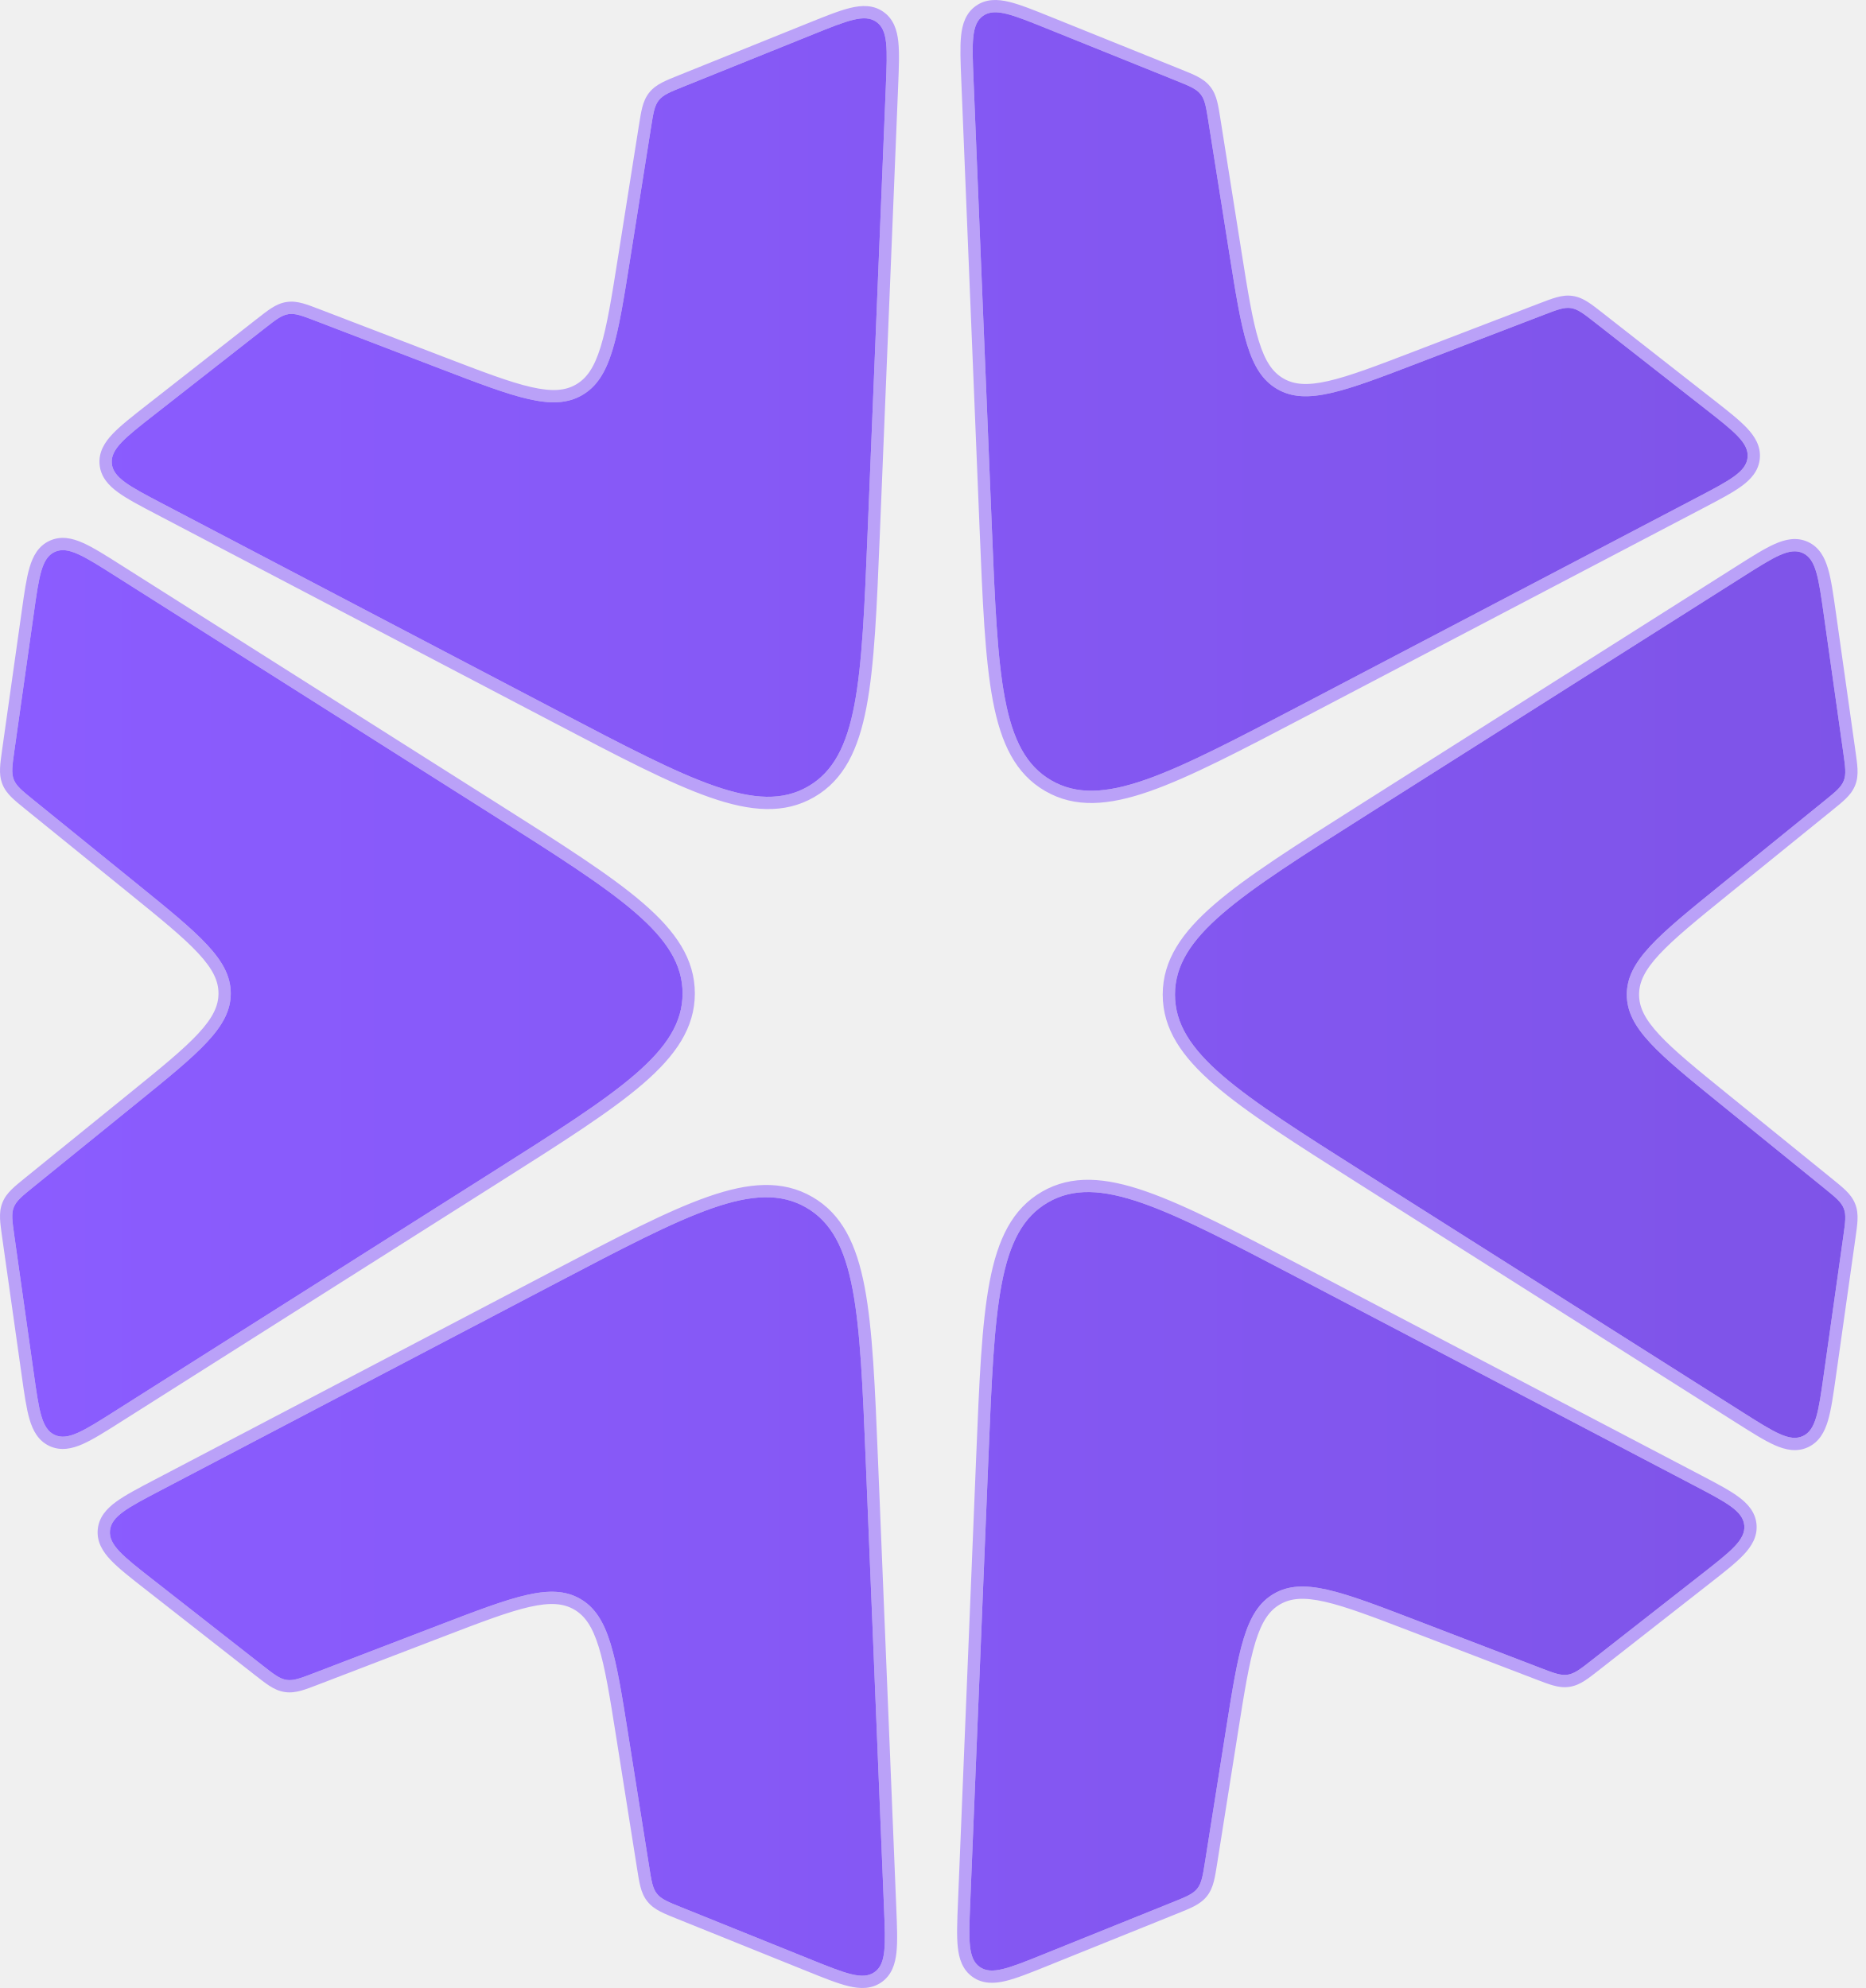
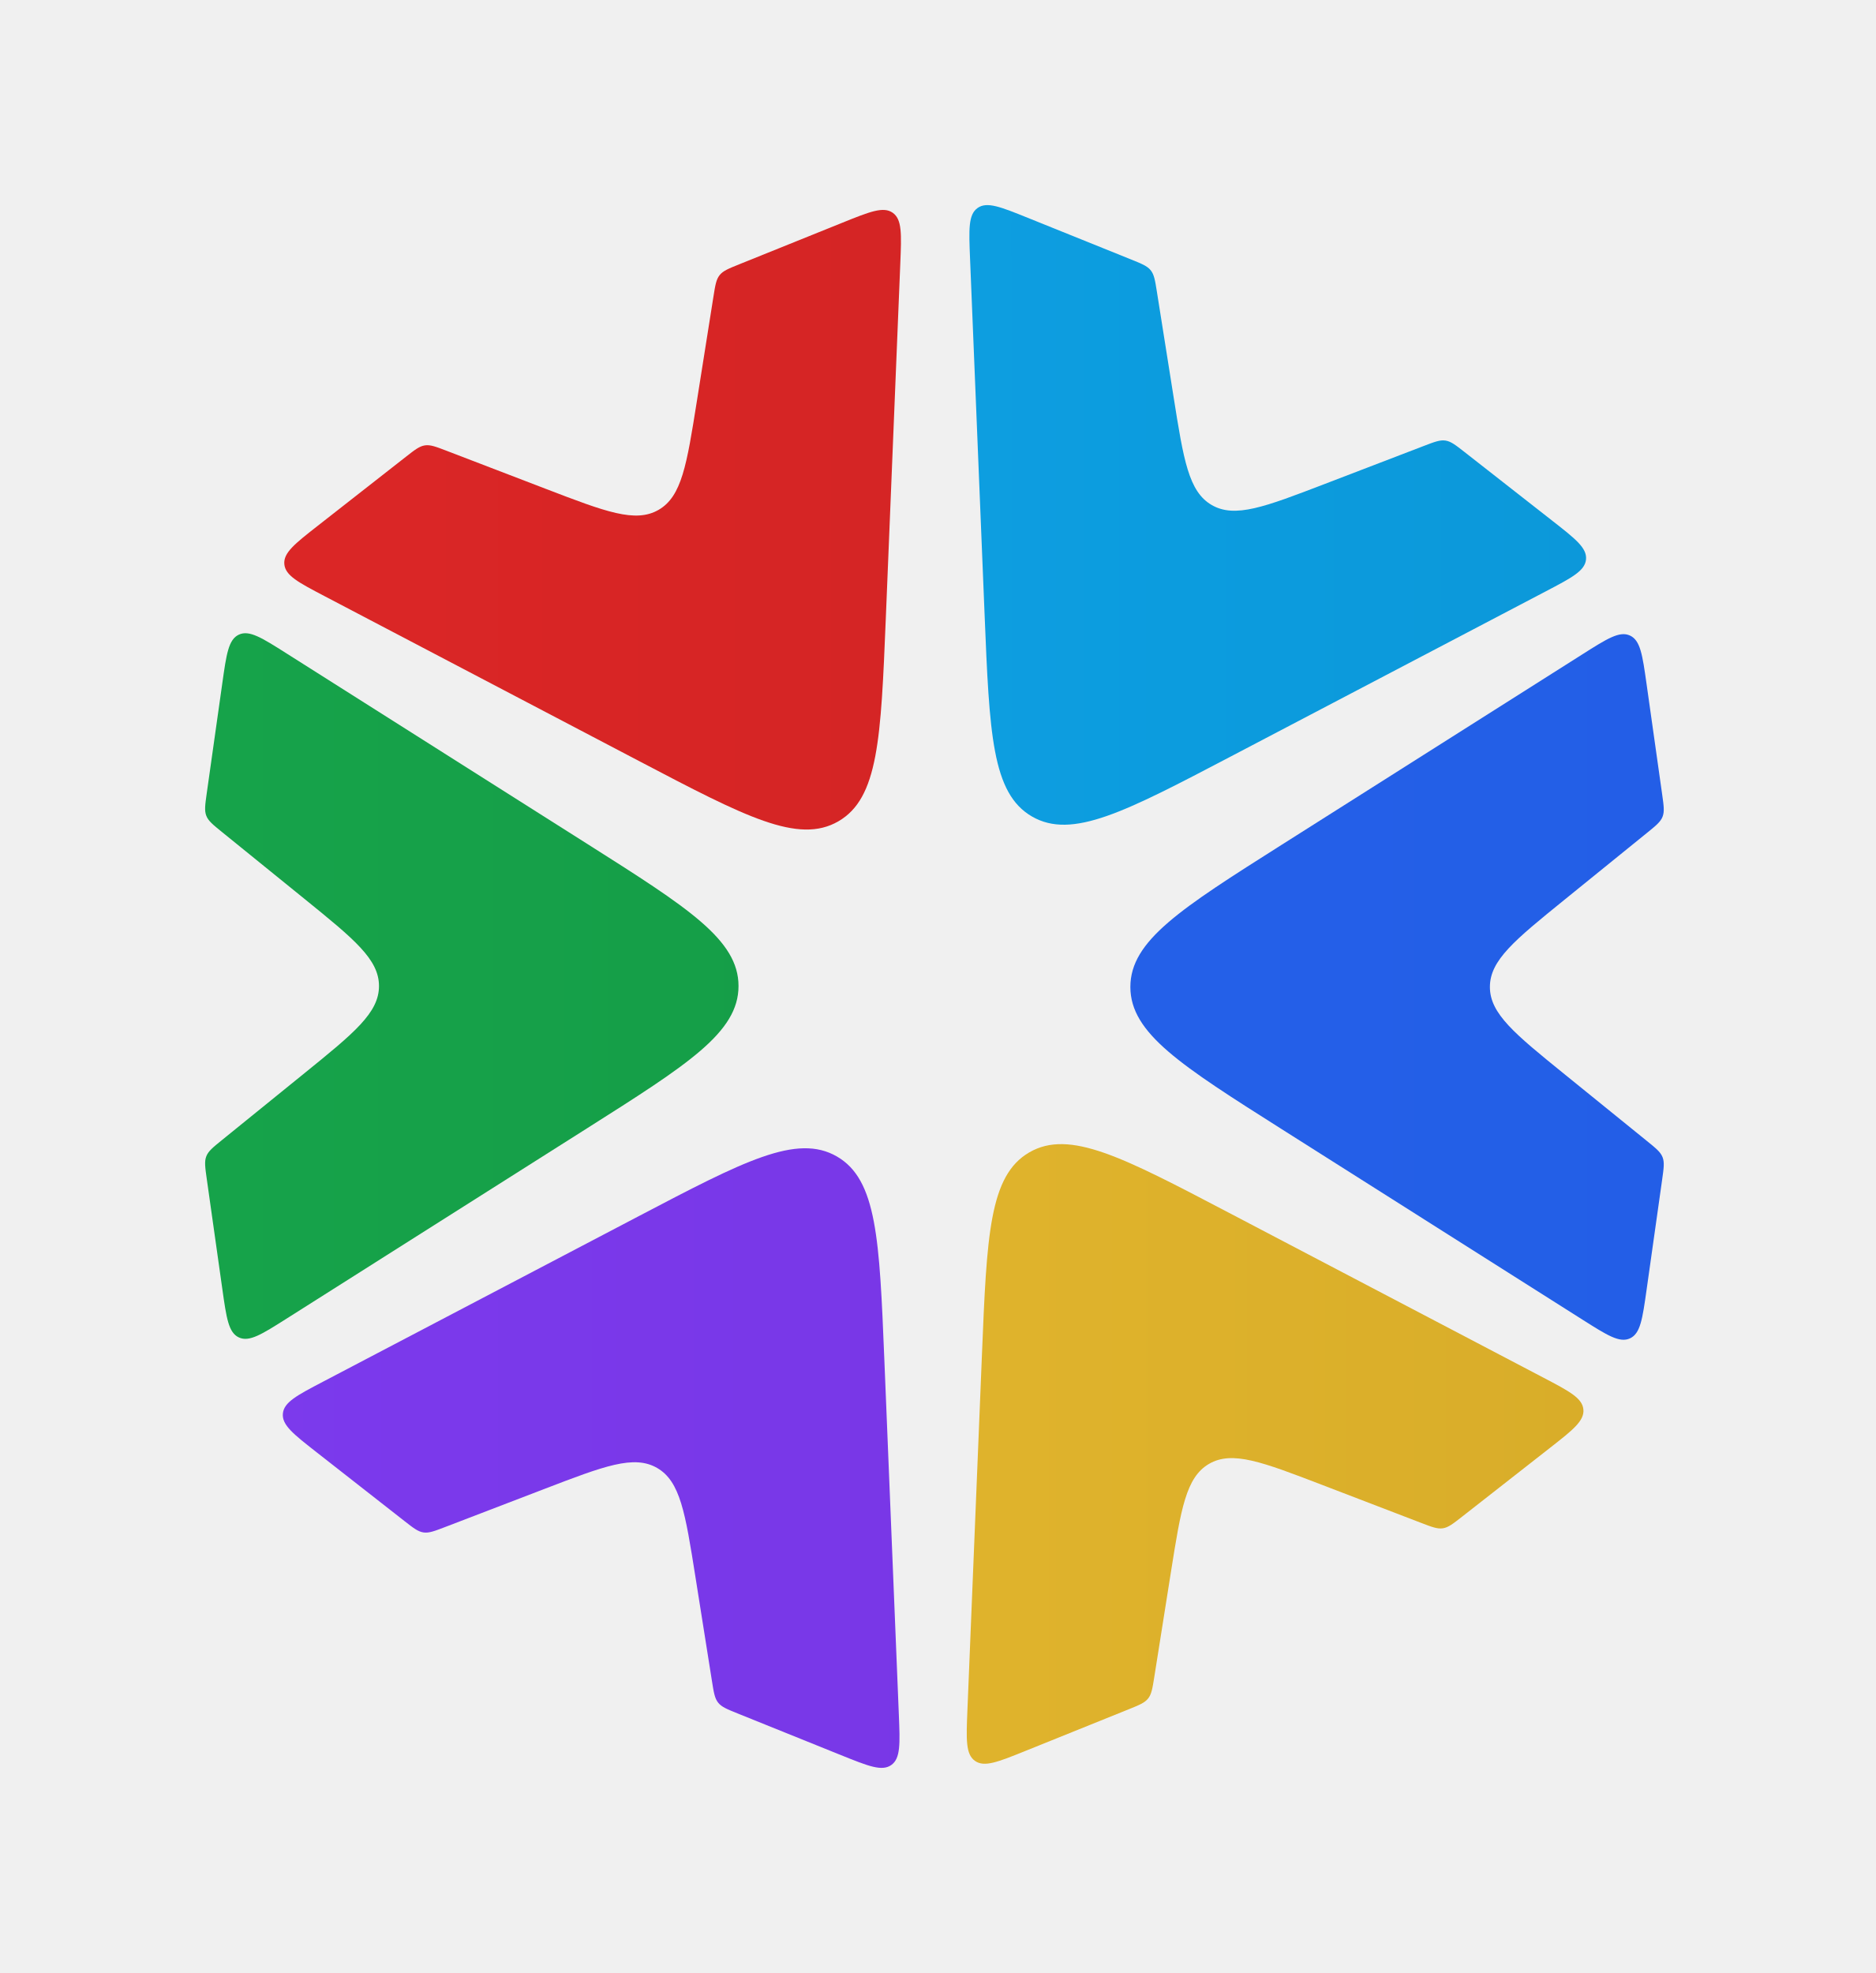
- <svg xmlns="http://www.w3.org/2000/svg" width="152" height="162" viewBox="0 0 152 162" fill="none">
-   <mask id="path-1-outside-1_41_6" maskUnits="userSpaceOnUse" x="0" y="-0" width="152" height="162" fill="black">
-     <rect fill="white" y="-0" width="152" height="162" />
-     <path d="M55.683 7.059C54.578 7.504 54.026 7.727 53.672 8.171C53.319 8.615 53.226 9.203 53.039 10.38L51.336 21.122C50.309 27.594 49.796 30.831 47.424 32.2C45.053 33.57 41.995 32.397 35.879 30.05L25.728 26.155C24.616 25.728 24.06 25.515 23.499 25.599C22.938 25.683 22.469 26.05 21.531 26.785L12.552 33.815C10.186 35.667 9.003 36.594 9.109 37.762C9.215 38.931 10.546 39.629 13.207 41.024L45.472 57.942C56.306 63.622 61.722 66.462 65.828 64.09C69.934 61.718 70.184 55.606 70.684 43.38L72.171 6.967C72.294 3.963 72.356 2.461 71.397 1.785C70.439 1.109 69.045 1.671 66.258 2.795L55.683 7.059Z" />
-     <path d="M129.952 26.292C129.014 25.558 128.545 25.19 127.984 25.106C127.423 25.022 126.867 25.235 125.755 25.662L115.605 29.557C109.488 31.904 106.43 33.077 104.059 31.708C101.688 30.338 101.174 27.102 100.148 20.629L98.444 9.887C98.258 8.711 98.164 8.122 97.811 7.678C97.458 7.234 96.905 7.012 95.801 6.566L85.225 2.302C82.438 1.178 81.045 0.616 80.086 1.292C79.128 1.969 79.189 3.471 79.312 6.474L80.8 42.887C81.299 55.113 81.549 61.226 85.655 63.597C89.761 65.969 95.178 63.129 106.011 57.449L138.276 40.532C140.938 39.136 142.268 38.438 142.375 37.27C142.481 36.101 141.298 35.175 138.931 33.322L129.952 26.292Z" />
-     <path d="M1.165 100.678C0.999 99.499 0.915 98.909 1.123 98.38C1.331 97.852 1.793 97.477 2.719 96.727L11.166 89.88C16.255 85.755 18.8 83.692 18.8 80.953C18.8 78.213 16.255 76.15 11.166 72.025L2.719 65.178C1.793 64.428 1.331 64.053 1.123 63.525C0.915 62.996 0.999 62.407 1.165 61.227L2.762 49.932C3.182 46.956 3.393 45.468 4.457 44.975C5.522 44.483 6.791 45.287 9.33 46.895L40.108 66.391C50.441 72.936 55.608 76.209 55.608 80.953C55.608 85.696 50.441 88.969 40.108 95.514L9.33 115.01C6.791 116.618 5.522 117.422 4.457 116.93C3.393 116.438 3.182 114.949 2.762 111.973L1.165 100.678Z" />
-     <path d="M129.682 135.284C128.745 136.018 128.276 136.386 127.715 136.47C127.154 136.554 126.598 136.341 125.486 135.914L115.335 132.019C109.219 129.672 106.161 128.499 103.789 129.868C101.418 131.238 100.905 134.474 99.878 140.947L98.175 151.689C97.988 152.865 97.895 153.454 97.541 153.898C97.188 154.342 96.636 154.564 95.531 155.01L84.956 159.274C82.169 160.398 80.775 160.96 79.817 160.284C78.858 159.607 78.919 158.105 79.042 155.102L80.53 118.689C81.029 106.463 81.279 100.35 85.385 97.978C89.492 95.607 94.908 98.447 105.741 104.127L138.006 121.044C140.668 122.44 141.999 123.138 142.105 124.306C142.211 125.475 141.028 126.401 138.661 128.254L129.682 135.284Z" />
-     <path d="M150.168 61.321C150.335 62.501 150.418 63.091 150.21 63.619C150.003 64.147 149.54 64.522 148.615 65.272L140.168 72.119C135.078 76.245 132.533 78.308 132.533 81.047C132.533 83.786 135.078 85.849 140.168 89.975L148.615 96.822C149.54 97.572 150.003 97.947 150.21 98.475C150.418 99.003 150.335 99.593 150.168 100.773L148.572 112.067C148.151 115.044 147.941 116.532 146.876 117.024C145.811 117.517 144.542 116.712 142.003 115.104L111.226 95.609C100.892 89.063 95.725 85.79 95.725 81.047C95.725 76.303 100.892 73.031 111.226 66.485L142.003 46.99C144.542 45.381 145.811 44.577 146.876 45.07C147.941 45.562 148.151 47.05 148.572 50.027L150.168 61.321Z" />
-     <path d="M21.381 135.708C22.319 136.442 22.788 136.809 23.349 136.893C23.91 136.978 24.466 136.764 25.578 136.338L35.729 132.443C41.845 130.096 44.903 128.922 47.274 130.292C49.646 131.662 50.159 134.898 51.185 141.37L52.889 152.112C53.076 153.289 53.169 153.877 53.522 154.321C53.876 154.765 54.428 154.988 55.533 155.433L66.108 159.698C68.895 160.821 70.289 161.383 71.247 160.707C72.206 160.031 72.144 158.529 72.021 155.525L70.534 119.112C70.034 106.887 69.784 100.774 65.678 98.402C61.572 96.03 56.156 98.87 45.322 104.55L13.057 121.468C10.396 122.863 9.065 123.561 8.959 124.73C8.853 125.898 10.036 126.825 12.402 128.678L21.381 135.708Z" />
-   </mask>
-   <path d="M55.683 7.059C54.578 7.504 54.026 7.727 53.672 8.171C53.319 8.615 53.226 9.203 53.039 10.38L51.336 21.122C50.309 27.594 49.796 30.831 47.424 32.2C45.053 33.57 41.995 32.397 35.879 30.05L25.728 26.155C24.616 25.728 24.06 25.515 23.499 25.599C22.938 25.683 22.469 26.05 21.531 26.785L12.552 33.815C10.186 35.667 9.003 36.594 9.109 37.762C9.215 38.931 10.546 39.629 13.207 41.024L45.472 57.942C56.306 63.622 61.722 66.462 65.828 64.09C69.934 61.718 70.184 55.606 70.684 43.38L72.171 6.967C72.294 3.963 72.356 2.461 71.397 1.785C70.439 1.109 69.045 1.671 66.258 2.795L55.683 7.059Z" fill="url(#paint0_linear_41_6)" />
-   <path d="M129.952 26.292C129.014 25.558 128.545 25.19 127.984 25.106C127.423 25.022 126.867 25.235 125.755 25.662L115.605 29.557C109.488 31.904 106.43 33.077 104.059 31.708C101.688 30.338 101.174 27.102 100.148 20.629L98.444 9.887C98.258 8.711 98.164 8.122 97.811 7.678C97.458 7.234 96.905 7.012 95.801 6.566L85.225 2.302C82.438 1.178 81.045 0.616 80.086 1.292C79.128 1.969 79.189 3.471 79.312 6.474L80.8 42.887C81.299 55.113 81.549 61.226 85.655 63.597C89.761 65.969 95.178 63.129 106.011 57.449L138.276 40.532C140.938 39.136 142.268 38.438 142.375 37.27C142.481 36.101 141.298 35.175 138.931 33.322L129.952 26.292Z" fill="url(#paint1_linear_41_6)" />
-   <path d="M1.165 100.678C0.999 99.499 0.915 98.909 1.123 98.38C1.331 97.852 1.793 97.477 2.719 96.727L11.166 89.88C16.255 85.755 18.8 83.692 18.8 80.953C18.8 78.213 16.255 76.15 11.166 72.025L2.719 65.178C1.793 64.428 1.331 64.053 1.123 63.525C0.915 62.996 0.999 62.407 1.165 61.227L2.762 49.932C3.182 46.956 3.393 45.468 4.457 44.975C5.522 44.483 6.791 45.287 9.33 46.895L40.108 66.391C50.441 72.936 55.608 76.209 55.608 80.953C55.608 85.696 50.441 88.969 40.108 95.514L9.33 115.01C6.791 116.618 5.522 117.422 4.457 116.93C3.393 116.438 3.182 114.949 2.762 111.973L1.165 100.678Z" fill="url(#paint2_linear_41_6)" />
-   <path d="M129.682 135.284C128.745 136.018 128.276 136.386 127.715 136.47C127.154 136.554 126.598 136.341 125.486 135.914L115.335 132.019C109.219 129.672 106.161 128.499 103.789 129.868C101.418 131.238 100.905 134.474 99.878 140.947L98.175 151.689C97.988 152.865 97.895 153.454 97.541 153.898C97.188 154.342 96.636 154.564 95.531 155.01L84.956 159.274C82.169 160.398 80.775 160.96 79.817 160.284C78.858 159.607 78.919 158.105 79.042 155.102L80.53 118.689C81.029 106.463 81.279 100.35 85.385 97.978C89.492 95.607 94.908 98.447 105.741 104.127L138.006 121.044C140.668 122.44 141.999 123.138 142.105 124.306C142.211 125.475 141.028 126.401 138.661 128.254L129.682 135.284Z" fill="url(#paint3_linear_41_6)" />
-   <path d="M150.168 61.321C150.335 62.501 150.418 63.091 150.21 63.619C150.003 64.147 149.54 64.522 148.615 65.272L140.168 72.119C135.078 76.245 132.533 78.308 132.533 81.047C132.533 83.786 135.078 85.849 140.168 89.975L148.615 96.822C149.54 97.572 150.003 97.947 150.21 98.475C150.418 99.003 150.335 99.593 150.168 100.773L148.572 112.067C148.151 115.044 147.941 116.532 146.876 117.024C145.811 117.517 144.542 116.712 142.003 115.104L111.226 95.609C100.892 89.063 95.725 85.79 95.725 81.047C95.725 76.303 100.892 73.031 111.226 66.485L142.003 46.99C144.542 45.381 145.811 44.577 146.876 45.07C147.941 45.562 148.151 47.05 148.572 50.027L150.168 61.321Z" fill="url(#paint4_linear_41_6)" />
-   <path d="M21.381 135.708C22.319 136.442 22.788 136.809 23.349 136.893C23.91 136.978 24.466 136.764 25.578 136.338L35.729 132.443C41.845 130.096 44.903 128.922 47.274 130.292C49.646 131.662 50.159 134.898 51.185 141.37L52.889 152.112C53.076 153.289 53.169 153.877 53.522 154.321C53.876 154.765 54.428 154.988 55.533 155.433L66.108 159.698C68.895 160.821 70.289 161.383 71.247 160.707C72.206 160.031 72.144 158.529 72.021 155.525L70.534 119.112C70.034 106.887 69.784 100.774 65.678 98.402C61.572 96.03 56.156 98.87 45.322 104.55L13.057 121.468C10.396 122.863 9.065 123.561 8.959 124.73C8.853 125.898 10.036 126.825 12.402 128.678L21.381 135.708Z" fill="url(#paint5_linear_41_6)" />
-   <path d="M72.171 6.967L71.172 6.926V6.926L72.171 6.967ZM66.258 2.795L66.632 3.722V3.722L66.258 2.795ZM45.472 57.942L45.937 57.056V57.056L45.472 57.942ZM70.684 43.38L71.683 43.421V43.421L70.684 43.38ZM12.552 33.815L11.936 33.027V33.027L12.552 33.815ZM13.207 41.024L12.743 41.91V41.91L13.207 41.024ZM25.728 26.155L26.086 25.221V25.221L25.728 26.155ZM21.531 26.785L22.148 27.572V27.572L21.531 26.785ZM53.039 10.38L52.051 10.223V10.223L53.039 10.38ZM55.683 7.059L55.309 6.131V6.131L55.683 7.059ZM51.336 21.122L52.323 21.279V21.279L51.336 21.122ZM35.879 30.05L35.521 30.983V30.983L35.879 30.05ZM138.276 40.532L137.812 39.646V39.646L138.276 40.532ZM138.931 33.322L138.315 34.109V34.109L138.931 33.322ZM80.8 42.887L79.8 42.928V42.928L80.8 42.887ZM106.011 57.449L106.475 58.335V58.335L106.011 57.449ZM85.225 2.302L84.852 3.229V3.229L85.225 2.302ZM79.312 6.474L80.311 6.433V6.433L79.312 6.474ZM98.444 9.887L97.457 10.044V10.044L98.444 9.887ZM95.801 6.566L96.175 5.639V5.639L95.801 6.566ZM125.755 25.662L126.114 26.596V26.596L125.755 25.662ZM129.952 26.292L130.569 25.505V25.505L129.952 26.292ZM115.605 29.557L115.246 28.623V28.623L115.605 29.557ZM100.148 20.629L101.136 20.473V20.473L100.148 20.629ZM9.33 115.01L8.795 114.165V114.165L9.33 115.01ZM2.762 111.973L3.752 111.833V111.833L2.762 111.973ZM40.108 66.391L39.573 67.236L40.108 66.391ZM40.108 95.514L40.643 96.359V96.359L40.108 95.514ZM2.762 49.932L3.752 50.072L2.762 49.932ZM9.33 46.895L9.865 46.05V46.05L9.33 46.895ZM2.719 65.178L3.348 64.401V64.401L2.719 65.178ZM1.165 61.227L0.175 61.087V61.087L1.165 61.227ZM2.719 96.727L3.348 97.504H3.348L2.719 96.727ZM1.165 100.678L0.175 100.818V100.818L1.165 100.678ZM11.166 89.88L10.536 89.103V89.103L11.166 89.88ZM11.166 72.025L10.536 72.802V72.802L11.166 72.025ZM138.006 121.044L138.471 120.159L138.006 121.044ZM138.661 128.254L138.045 127.467V127.467L138.661 128.254ZM80.53 118.689L81.529 118.729V118.729L80.53 118.689ZM105.741 104.127L105.277 105.012L105.741 104.127ZM84.956 159.274L85.33 160.201V160.201L84.956 159.274ZM79.042 155.102L78.043 155.061V155.061L79.042 155.102ZM98.175 151.689L97.187 151.532V151.532L98.175 151.689ZM95.531 155.01L95.157 154.082V154.082L95.531 155.01ZM125.486 135.914L125.127 136.848V136.848L125.486 135.914ZM129.682 135.284L130.299 136.071V136.071L129.682 135.284ZM115.335 132.019L115.693 131.085V131.085L115.335 132.019ZM99.878 140.947L100.866 141.103V141.103L99.878 140.947ZM142.003 46.99L141.468 46.145V46.145L142.003 46.99ZM148.572 50.027L147.581 50.167V50.167L148.572 50.027ZM111.226 95.609L110.69 96.454L111.226 95.609ZM111.226 66.485L111.761 67.33V67.33L111.226 66.485ZM148.572 112.067L147.581 111.927V111.927L148.572 112.067ZM142.003 115.104L141.468 115.949V115.949L142.003 115.104ZM148.615 96.822L147.985 97.598V97.598L148.615 96.822ZM150.168 100.773L151.158 100.913V100.913L150.168 100.773ZM148.615 65.272L149.244 66.049V66.049L148.615 65.272ZM150.168 61.321L151.158 61.181V61.181L150.168 61.321ZM140.168 72.119L139.538 71.343V71.343L140.168 72.119ZM140.168 89.975L140.797 89.198V89.198L140.168 89.975ZM13.057 121.468L12.593 120.582H12.593L13.057 121.468ZM12.402 128.678L13.019 127.89H13.019L12.402 128.678ZM70.534 119.112L71.533 119.071V119.071L70.534 119.112ZM45.322 104.55L45.787 105.436V105.436L45.322 104.55ZM66.108 159.698L66.482 158.77V158.77L66.108 159.698ZM72.021 155.525L71.022 155.566V155.566L72.021 155.525ZM52.889 152.112L53.877 151.956V151.956L52.889 152.112ZM55.533 155.433L55.159 156.361V156.361L55.533 155.433ZM25.578 136.338L25.22 135.404H25.22L25.578 136.338ZM21.381 135.708L20.765 136.495H20.765L21.381 135.708ZM35.729 132.443L36.087 133.376H36.087L35.729 132.443ZM51.185 141.37L50.198 141.527V141.527L51.185 141.37ZM51.336 21.122L52.323 21.279L54.027 10.537L53.039 10.38L52.051 10.223L50.348 20.965L51.336 21.122ZM25.728 26.155L25.37 27.088L35.521 30.983L35.879 30.05L36.237 29.116L26.086 25.221L25.728 26.155ZM21.531 26.785L20.915 25.997L11.936 33.027L12.552 33.815L13.169 34.602L22.148 27.572L21.531 26.785ZM13.207 41.024L12.743 41.91L45.008 58.827L45.472 57.942L45.937 57.056L13.672 40.139L13.207 41.024ZM70.684 43.38L71.683 43.421L73.171 7.008L72.171 6.967L71.172 6.926L69.685 43.339L70.684 43.38ZM66.258 2.795L65.884 1.867L55.309 6.131L55.683 7.059L56.057 7.986L66.632 3.722L66.258 2.795ZM72.171 6.967L73.171 7.008C73.231 5.539 73.283 4.324 73.184 3.397C73.083 2.453 72.802 1.553 71.974 0.968L71.397 1.785L70.821 2.602C70.95 2.694 71.118 2.883 71.195 3.609C71.275 4.354 71.235 5.391 71.172 6.926L72.171 6.967ZM66.258 2.795L66.632 3.722C68.056 3.148 69.02 2.762 69.747 2.587C70.457 2.416 70.691 2.511 70.821 2.602L71.397 1.785L71.974 0.968C71.145 0.383 70.203 0.42 69.279 0.643C68.374 0.86 67.247 1.318 65.884 1.867L66.258 2.795ZM45.472 57.942L45.008 58.827C50.395 61.652 54.535 63.826 57.844 64.98C61.168 66.139 63.9 66.359 66.329 64.956L65.828 64.09L65.328 63.224C63.651 64.193 61.621 64.179 58.502 63.091C55.367 61.998 51.383 59.912 45.937 57.056L45.472 57.942ZM70.684 43.38L69.685 43.339C69.433 49.485 69.247 53.981 68.626 57.243C68.008 60.49 67.006 62.255 65.328 63.224L65.828 64.09L66.329 64.956C68.757 63.553 69.933 61.077 70.591 57.617C71.246 54.174 71.435 49.5 71.683 43.421L70.684 43.38ZM12.552 33.815L11.936 33.027C10.779 33.933 9.82 34.681 9.178 35.357C8.524 36.045 8.021 36.843 8.113 37.853L9.109 37.762L10.105 37.672C10.09 37.513 10.126 37.263 10.629 36.734C11.144 36.191 11.96 35.549 13.169 34.602L12.552 33.815ZM13.207 41.024L13.672 40.139C12.312 39.425 11.394 38.941 10.789 38.5C10.199 38.07 10.119 37.83 10.105 37.672L9.109 37.762L8.113 37.853C8.205 38.863 8.843 39.557 9.611 40.116C10.364 40.665 11.442 41.228 12.743 41.91L13.207 41.024ZM25.728 26.155L26.086 25.221C25.548 25.015 25.079 24.833 24.673 24.721C24.247 24.603 23.818 24.54 23.351 24.61L23.499 25.599L23.648 26.588C23.741 26.574 23.871 26.575 24.141 26.649C24.431 26.729 24.796 26.868 25.37 27.088L25.728 26.155ZM21.531 26.785L22.148 27.572C22.632 27.193 22.94 26.953 23.194 26.791C23.43 26.641 23.554 26.602 23.648 26.588L23.499 25.599L23.351 24.61C22.884 24.68 22.492 24.867 22.119 25.105C21.764 25.331 21.369 25.642 20.915 25.997L21.531 26.785ZM53.039 10.38L54.027 10.537C54.123 9.929 54.185 9.544 54.261 9.252C54.331 8.981 54.395 8.868 54.455 8.794L53.672 8.171L52.89 7.548C52.596 7.918 52.437 8.321 52.325 8.749C52.219 9.157 52.142 9.654 52.051 10.223L53.039 10.38ZM55.683 7.059L55.309 6.131C54.774 6.347 54.307 6.534 53.934 6.728C53.541 6.933 53.184 7.179 52.89 7.548L53.672 8.171L54.455 8.794C54.514 8.719 54.61 8.632 54.858 8.502C55.125 8.363 55.487 8.216 56.057 7.986L55.683 7.059ZM51.336 21.122L50.348 20.965C49.83 24.232 49.456 26.575 48.929 28.279C48.41 29.958 47.797 30.83 46.924 31.334L47.424 32.2L47.925 33.066C49.423 32.201 50.252 30.77 50.84 28.87C51.419 26.996 51.815 24.484 52.323 21.279L51.336 21.122ZM35.879 30.05L35.521 30.983C38.55 32.145 40.922 33.059 42.834 33.494C44.772 33.935 46.426 33.932 47.925 33.066L47.424 32.2L46.924 31.334C46.052 31.838 44.99 31.933 43.278 31.544C41.539 31.148 39.324 30.301 36.237 29.116L35.879 30.05ZM115.605 29.557L115.963 30.491L126.114 26.596L125.755 25.662L125.397 24.728L115.246 28.623L115.605 29.557ZM98.444 9.887L97.457 10.044L99.16 20.786L100.148 20.629L101.136 20.473L99.432 9.731L98.444 9.887ZM95.801 6.566L96.175 5.639L85.599 1.374L85.225 2.302L84.852 3.229L95.427 7.494L95.801 6.566ZM79.312 6.474L78.313 6.515L79.8 42.928L80.8 42.887L81.799 42.846L80.311 6.433L79.312 6.474ZM106.011 57.449L106.475 58.335L138.74 41.417L138.276 40.532L137.812 39.646L105.547 56.563L106.011 57.449ZM138.931 33.322L139.548 32.535L130.569 25.505L129.952 26.292L129.336 27.079L138.315 34.109L138.931 33.322ZM138.276 40.532L138.74 41.417C140.042 40.735 141.12 40.172 141.873 39.623C142.64 39.064 143.279 38.37 143.37 37.36L142.375 37.27L141.379 37.179C141.364 37.338 141.284 37.577 140.694 38.008C140.09 38.449 139.172 38.933 137.812 39.646L138.276 40.532ZM138.931 33.322L138.315 34.109C139.524 35.056 140.34 35.698 140.855 36.241C141.358 36.771 141.393 37.021 141.379 37.179L142.375 37.27L143.37 37.36C143.462 36.35 142.959 35.553 142.305 34.864C141.664 34.188 140.705 33.441 139.548 32.535L138.931 33.322ZM80.8 42.887L79.8 42.928C80.049 49.008 80.237 53.681 80.892 57.125C81.551 60.584 82.726 63.061 85.155 64.463L85.655 63.597L86.155 62.732C84.478 61.763 83.475 59.997 82.857 56.751C82.236 53.488 82.05 48.993 81.799 42.846L80.8 42.887ZM106.011 57.449L105.547 56.563C100.1 59.419 96.116 61.505 92.981 62.599C89.862 63.686 87.833 63.7 86.155 62.732L85.655 63.597L85.155 64.463C87.584 65.866 90.316 65.646 93.64 64.487C96.948 63.333 101.088 61.159 106.475 58.335L106.011 57.449ZM85.225 2.302L85.599 1.374C84.237 0.825 83.11 0.368 82.204 0.15C81.281 -0.072 80.339 -0.109 79.51 0.475L80.086 1.292L80.663 2.109C80.792 2.018 81.026 1.924 81.736 2.094C82.464 2.269 83.427 2.655 84.852 3.229L85.225 2.302ZM79.312 6.474L80.311 6.433C80.248 4.898 80.209 3.861 80.288 3.117C80.366 2.39 80.533 2.201 80.663 2.109L80.086 1.292L79.51 0.475C78.681 1.06 78.4 1.96 78.299 2.904C78.201 3.831 78.253 5.046 78.313 6.515L79.312 6.474ZM98.444 9.887L99.432 9.731C99.342 9.161 99.264 8.664 99.158 8.257C99.047 7.828 98.888 7.425 98.593 7.055L97.811 7.678L97.029 8.301C97.088 8.375 97.152 8.488 97.222 8.759C97.298 9.051 97.36 9.437 97.457 10.044L98.444 9.887ZM95.801 6.566L95.427 7.494C95.997 7.723 96.358 7.87 96.626 8.01C96.874 8.139 96.969 8.227 97.029 8.301L97.811 7.678L98.593 7.055C98.299 6.686 97.942 6.44 97.549 6.236C97.176 6.041 96.709 5.854 96.175 5.639L95.801 6.566ZM125.755 25.662L126.114 26.596C126.687 26.375 127.052 26.237 127.343 26.156C127.612 26.082 127.742 26.081 127.836 26.095L127.984 25.106L128.133 24.117C127.666 24.047 127.237 24.111 126.81 24.229C126.404 24.341 125.935 24.522 125.397 24.728L125.755 25.662ZM129.952 26.292L130.569 25.505C130.115 25.149 129.719 24.838 129.364 24.612C128.991 24.374 128.6 24.187 128.133 24.117L127.984 25.106L127.836 26.095C127.93 26.109 128.054 26.148 128.289 26.299C128.544 26.46 128.852 26.7 129.336 27.079L129.952 26.292ZM115.605 29.557L115.246 28.623C112.159 29.808 109.945 30.655 108.206 31.051C106.493 31.441 105.432 31.346 104.559 30.842L104.059 31.708L103.559 32.574C105.058 33.439 106.711 33.442 108.649 33.001C110.561 32.566 112.934 31.653 115.963 30.491L115.605 29.557ZM100.148 20.629L99.16 20.786C99.669 23.991 100.065 26.503 100.644 28.377C101.231 30.277 102.06 31.708 103.559 32.574L104.059 31.708L104.559 30.842C103.687 30.338 103.073 29.465 102.555 27.787C102.028 26.082 101.654 23.74 101.136 20.473L100.148 20.629ZM11.166 89.88L10.536 89.103L2.089 95.95L2.719 96.727L3.348 97.504L11.796 90.657L11.166 89.88ZM2.719 65.178L2.089 65.955L10.536 72.802L11.166 72.025L11.796 71.248L3.348 64.401L2.719 65.178ZM1.165 61.227L2.156 61.367L3.752 50.072L2.762 49.932L1.772 49.793L0.175 61.087L1.165 61.227ZM9.33 46.895L8.795 47.74L39.573 67.236L40.108 66.391L40.643 65.546L9.865 46.05L9.33 46.895ZM40.108 95.514L39.573 94.67L8.795 114.165L9.33 115.01L9.865 115.855L40.643 96.359L40.108 95.514ZM2.762 111.973L3.752 111.833L2.156 100.538L1.165 100.678L0.175 100.818L1.772 112.113L2.762 111.973ZM9.33 115.01L8.795 114.165C7.498 114.987 6.62 115.54 5.936 115.843C5.268 116.14 5.021 116.089 4.877 116.022L4.457 116.93L4.038 117.838C4.958 118.263 5.879 118.057 6.746 117.672C7.598 117.294 8.624 116.641 9.865 115.855L9.33 115.01ZM2.762 111.973L1.772 112.113C1.977 113.568 2.145 114.773 2.409 115.667C2.678 116.577 3.117 117.412 4.038 117.838L4.457 116.93L4.877 116.022C4.733 115.956 4.534 115.8 4.327 115.099C4.115 114.382 3.967 113.354 3.752 111.833L2.762 111.973ZM40.108 66.391L39.573 67.236C44.767 70.526 48.566 72.935 51.08 75.105C53.581 77.263 54.608 79.014 54.608 80.953H55.608H56.608C56.608 78.147 55.052 75.891 52.386 73.59C49.733 71.301 45.781 68.801 40.643 65.546L40.108 66.391ZM40.108 95.514L40.643 96.359C45.781 93.104 49.733 90.604 52.386 88.315C55.052 86.015 56.608 83.758 56.608 80.953H55.608H54.608C54.608 82.891 53.581 84.642 51.08 86.801C48.566 88.97 44.767 91.379 39.573 94.67L40.108 95.514ZM2.762 49.932L3.752 50.072C3.967 48.551 4.115 47.523 4.327 46.806C4.534 46.105 4.733 45.95 4.877 45.883L4.457 44.975L4.038 44.068C3.117 44.493 2.678 45.328 2.409 46.239C2.145 47.132 1.977 48.337 1.772 49.793L2.762 49.932ZM9.33 46.895L9.865 46.05C8.624 45.264 7.598 44.611 6.746 44.233C5.878 43.849 4.958 43.642 4.038 44.068L4.457 44.975L4.877 45.883C5.021 45.816 5.268 45.766 5.936 46.062C6.62 46.365 7.498 46.918 8.795 47.74L9.33 46.895ZM2.719 65.178L3.348 64.401C2.871 64.014 2.568 63.767 2.354 63.556C2.154 63.359 2.089 63.247 2.054 63.159L1.123 63.525L0.192 63.891C0.365 64.33 0.635 64.67 0.95 64.98C1.25 65.276 1.641 65.592 2.089 65.955L2.719 65.178ZM1.165 61.227L0.175 61.087C0.095 61.658 0.023 62.156 0.005 62.577C-0.014 63.019 0.02 63.451 0.192 63.891L1.123 63.525L2.054 63.159C2.019 63.07 1.991 62.943 2.003 62.664C2.016 62.362 2.07 61.976 2.156 61.367L1.165 61.227ZM2.719 96.727L2.089 95.95C1.641 96.313 1.25 96.629 0.95 96.925C0.635 97.236 0.365 97.575 0.192 98.015L1.123 98.38L2.054 98.746C2.089 98.658 2.154 98.546 2.354 98.349C2.568 98.138 2.871 97.891 3.348 97.504L2.719 96.727ZM1.165 100.678L2.156 100.538C2.07 99.93 2.016 99.543 2.003 99.242C1.991 98.962 2.019 98.835 2.054 98.746L1.123 98.38L0.192 98.015C0.02 98.454 -0.014 98.886 0.005 99.329C0.023 99.749 0.095 100.247 0.175 100.818L1.165 100.678ZM11.166 89.88L11.796 90.657C14.316 88.614 16.293 87.015 17.625 85.576C18.976 84.117 19.8 82.683 19.8 80.953H18.8H17.8C17.8 81.961 17.352 82.928 16.158 84.217C14.946 85.526 13.105 87.021 10.536 89.103L11.166 89.88ZM11.166 72.025L10.536 72.802C13.105 74.884 14.946 76.379 16.158 77.688C17.352 78.977 17.8 79.944 17.8 80.953H18.8H19.8C19.8 79.222 18.976 77.788 17.625 76.329C16.293 74.89 14.316 73.291 11.796 71.248L11.166 72.025ZM115.335 132.019L114.977 132.953L125.127 136.848L125.486 135.914L125.844 134.98L115.693 131.085L115.335 132.019ZM98.175 151.689L99.162 151.845L100.866 141.103L99.878 140.947L98.891 140.79L97.187 151.532L98.175 151.689ZM95.531 155.01L95.157 154.082L84.582 158.347L84.956 159.274L85.33 160.201L95.905 155.937L95.531 155.01ZM79.042 155.102L80.041 155.142L81.529 118.729L80.53 118.689L79.531 118.648L78.043 155.061L79.042 155.102ZM105.741 104.127L105.277 105.012L137.542 121.93L138.006 121.044L138.471 120.159L106.206 103.241L105.741 104.127ZM138.661 128.254L138.045 127.467L129.066 134.497L129.682 135.284L130.299 136.071L139.278 129.041L138.661 128.254ZM138.006 121.044L137.542 121.93C138.902 122.643 139.82 123.127 140.425 123.568C141.015 123.999 141.095 124.238 141.109 124.397L142.105 124.306L143.101 124.216C143.009 123.206 142.37 122.512 141.603 121.952C140.85 121.403 139.772 120.841 138.471 120.159L138.006 121.044ZM138.661 128.254L139.278 129.041C140.435 128.135 141.394 127.388 142.036 126.712C142.689 126.023 143.193 125.226 143.101 124.216L142.105 124.306L141.109 124.397C141.123 124.555 141.088 124.805 140.585 125.335C140.07 125.878 139.254 126.52 138.045 127.467L138.661 128.254ZM80.53 118.689L81.529 118.729C81.78 112.583 81.966 108.088 82.588 104.825C83.205 101.579 84.208 99.813 85.886 98.844L85.385 97.978L84.885 97.112C82.457 98.515 81.281 100.992 80.623 104.451C79.968 107.894 79.779 112.568 79.531 118.648L80.53 118.689ZM105.741 104.127L106.206 103.241C100.819 100.417 96.678 98.243 93.37 97.089C90.046 95.93 87.314 95.71 84.885 97.112L85.385 97.978L85.886 98.844C87.563 97.876 89.592 97.889 92.711 98.977C95.846 100.071 99.831 102.157 105.277 105.012L105.741 104.127ZM84.956 159.274L84.582 158.347C83.157 158.921 82.194 159.307 81.466 159.482C80.757 159.652 80.523 159.558 80.393 159.466L79.817 160.284L79.24 161.101C80.069 161.685 81.011 161.648 81.934 161.426C82.84 161.208 83.967 160.751 85.33 160.201L84.956 159.274ZM79.042 155.102L78.043 155.061C77.983 156.53 77.931 157.745 78.03 158.672C78.13 159.616 78.411 160.516 79.24 161.101L79.817 160.284L80.393 159.466C80.263 159.375 80.096 159.186 80.018 158.459C79.939 157.715 79.979 156.677 80.041 155.142L79.042 155.102ZM98.175 151.689L97.187 151.532C97.091 152.139 97.028 152.525 96.953 152.817C96.882 153.088 96.818 153.2 96.759 153.275L97.541 153.898L98.324 154.521C98.618 154.151 98.777 153.748 98.888 153.319C98.994 152.912 99.072 152.415 99.162 151.845L98.175 151.689ZM95.531 155.01L95.905 155.937C96.439 155.722 96.906 155.535 97.28 155.34C97.672 155.136 98.029 154.89 98.324 154.521L97.541 153.898L96.759 153.275C96.7 153.349 96.604 153.437 96.356 153.566C96.088 153.706 95.727 153.853 95.157 154.082L95.531 155.01ZM125.486 135.914L125.127 136.848C125.665 137.054 126.135 137.235 126.54 137.347C126.967 137.465 127.396 137.529 127.863 137.459L127.715 136.47L127.566 135.481C127.472 135.495 127.343 135.494 127.073 135.42C126.782 135.339 126.418 135.201 125.844 134.98L125.486 135.914ZM129.682 135.284L129.066 134.497C128.582 134.876 128.274 135.115 128.02 135.277C127.784 135.428 127.66 135.467 127.566 135.481L127.715 136.47L127.863 137.459C128.33 137.389 128.721 137.202 129.095 136.964C129.45 136.738 129.845 136.427 130.299 136.071L129.682 135.284ZM115.335 132.019L115.693 131.085C112.664 129.923 110.292 129.01 108.38 128.575C106.441 128.134 104.788 128.137 103.289 129.002L103.789 129.868L104.289 130.734C105.162 130.23 106.223 130.135 107.936 130.525C109.675 130.921 111.889 131.768 114.977 132.953L115.335 132.019ZM99.878 140.947L100.866 141.103C101.384 137.836 101.758 135.494 102.285 133.789C102.804 132.11 103.417 131.238 104.289 130.734L103.789 129.868L103.289 129.002C101.79 129.868 100.961 131.299 100.374 133.199C99.795 135.073 99.399 137.584 98.891 140.79L99.878 140.947ZM140.168 72.119L140.797 72.896L149.244 66.049L148.615 65.272L147.985 64.496L139.538 71.343L140.168 72.119ZM148.615 96.822L149.244 96.045L140.797 89.198L140.168 89.975L139.538 90.751L147.985 97.598L148.615 96.822ZM150.168 100.773L149.178 100.633L147.581 111.927L148.572 112.067L149.562 112.207L151.158 100.913L150.168 100.773ZM142.003 115.104L142.538 114.259L111.761 94.764L111.226 95.609L110.69 96.454L141.468 115.949L142.003 115.104ZM111.226 66.485L111.761 67.33L142.538 47.834L142.003 46.99L141.468 46.145L110.69 65.64L111.226 66.485ZM148.572 50.027L147.581 50.167L149.178 61.461L150.168 61.321L151.158 61.181L149.562 49.887L148.572 50.027ZM142.003 46.99L142.538 47.834C143.836 47.013 144.714 46.459 145.398 46.156C146.065 45.86 146.312 45.911 146.456 45.977L146.876 45.07L147.296 44.162C146.375 43.736 145.455 43.943 144.587 44.328C143.735 44.706 142.709 45.358 141.468 46.145L142.003 46.99ZM148.572 50.027L149.562 49.887C149.356 48.431 149.188 47.227 148.924 46.333C148.655 45.422 148.216 44.587 147.296 44.162L146.876 45.07L146.456 45.977C146.6 46.044 146.799 46.199 147.006 46.9C147.219 47.618 147.366 48.646 147.581 50.167L148.572 50.027ZM111.226 95.609L111.761 94.764C106.566 91.473 102.768 89.064 100.254 86.895C97.752 84.737 96.725 82.985 96.725 81.047H95.725H94.725C94.725 83.852 96.282 86.109 98.947 88.409C101.6 90.698 105.552 93.199 110.69 96.454L111.226 95.609ZM111.226 66.485L110.69 65.64C105.552 68.895 101.6 71.395 98.947 73.685C96.282 75.985 94.725 78.242 94.725 81.047H95.725H96.725C96.725 79.109 97.752 77.357 100.254 75.199C102.768 73.03 106.566 70.621 111.761 67.33L111.226 66.485ZM148.572 112.067L147.581 111.927C147.366 113.448 147.219 114.476 147.006 115.194C146.799 115.895 146.6 116.05 146.456 116.117L146.876 117.024L147.296 117.932C148.216 117.506 148.655 116.672 148.924 115.761C149.188 114.867 149.356 113.662 149.562 112.207L148.572 112.067ZM142.003 115.104L141.468 115.949C142.709 116.735 143.735 117.388 144.587 117.766C145.455 118.151 146.375 118.358 147.296 117.932L146.876 117.024L146.456 116.117C146.312 116.183 146.065 116.234 145.398 115.938C144.714 115.635 143.836 115.081 142.538 114.259L142.003 115.104ZM148.615 96.822L147.985 97.598C148.462 97.986 148.765 98.232 148.98 98.444C149.179 98.64 149.245 98.752 149.28 98.841L150.21 98.475L151.141 98.109C150.968 97.669 150.699 97.33 150.384 97.019C150.084 96.724 149.692 96.408 149.244 96.045L148.615 96.822ZM150.168 100.773L151.158 100.913C151.239 100.342 151.31 99.844 151.329 99.423C151.348 98.981 151.314 98.549 151.141 98.109L150.21 98.475L149.28 98.841C149.314 98.929 149.343 99.056 149.33 99.336C149.317 99.637 149.264 100.024 149.178 100.633L150.168 100.773ZM148.615 65.272L149.244 66.049C149.692 65.686 150.084 65.37 150.384 65.075C150.699 64.764 150.968 64.424 151.141 63.985L150.21 63.619L149.28 63.253C149.245 63.342 149.179 63.454 148.98 63.65C148.765 63.862 148.462 64.108 147.985 64.496L148.615 65.272ZM150.168 61.321L149.178 61.461C149.264 62.07 149.317 62.457 149.33 62.758C149.343 63.038 149.314 63.164 149.28 63.253L150.21 63.619L151.141 63.985C151.314 63.545 151.348 63.113 151.329 62.671C151.31 62.25 151.239 61.752 151.158 61.181L150.168 61.321ZM140.168 72.119L139.538 71.343C137.017 73.386 135.041 74.985 133.708 76.423C132.357 77.882 131.533 79.316 131.533 81.047H132.533H133.533C133.533 80.039 133.982 79.071 135.175 77.782C136.388 76.474 138.228 74.978 140.797 72.896L140.168 72.119ZM140.168 89.975L140.797 89.198C138.228 87.115 136.388 85.62 135.175 84.311C133.982 83.023 133.533 82.055 133.533 81.047H132.533H131.533C131.533 82.778 132.357 84.212 133.708 85.671C135.041 87.109 137.017 88.708 139.538 90.751L140.168 89.975ZM35.729 132.443L35.37 131.509L25.22 135.404L25.578 136.338L25.936 137.271L36.087 133.376L35.729 132.443ZM52.889 152.112L53.877 151.956L52.173 141.214L51.185 141.37L50.198 141.527L51.901 152.269L52.889 152.112ZM55.533 155.433L55.159 156.361L65.734 160.625L66.108 159.698L66.482 158.77L55.907 154.506L55.533 155.433ZM72.021 155.525L73.02 155.484L71.533 119.071L70.534 119.112L69.534 119.153L71.022 155.566L72.021 155.525ZM45.322 104.55L44.858 103.665L12.593 120.582L13.057 121.468L13.522 122.354L45.787 105.436L45.322 104.55ZM12.402 128.678L11.786 129.465L20.765 136.495L21.381 135.708L21.998 134.92L13.019 127.89L12.402 128.678ZM13.057 121.468L12.593 120.582C11.292 121.265 10.213 121.827 9.461 122.376C8.693 122.936 8.055 123.629 7.963 124.639L8.959 124.73L9.955 124.82C9.969 124.662 10.049 124.422 10.639 123.992C11.243 123.551 12.162 123.067 13.522 122.354L13.057 121.468ZM12.402 128.678L13.019 127.89C11.809 126.943 10.994 126.301 10.479 125.759C9.976 125.229 9.94 124.979 9.955 124.82L8.959 124.73L7.963 124.639C7.871 125.649 8.374 126.447 9.028 127.136C9.669 127.811 10.629 128.559 11.786 129.465L12.402 128.678ZM70.534 119.112L71.533 119.071C71.284 112.992 71.096 108.318 70.441 104.875C69.782 101.416 68.607 98.939 66.178 97.536L65.678 98.402L65.178 99.268C66.856 100.237 67.858 102.002 68.476 105.249C69.097 108.512 69.283 113.007 69.534 119.153L70.534 119.112ZM45.322 104.55L45.787 105.436C51.233 102.581 55.217 100.494 58.352 99.401C61.471 98.313 63.501 98.299 65.178 99.268L65.678 98.402L66.178 97.536C63.749 96.133 61.017 96.353 57.694 97.513C54.385 98.666 50.245 100.84 44.858 103.665L45.322 104.55ZM66.108 159.698L65.734 160.625C67.097 161.175 68.224 161.632 69.129 161.85C70.052 162.072 70.995 162.109 71.823 161.524L71.247 160.707L70.671 159.89C70.541 159.982 70.307 160.076 69.597 159.905C68.87 159.73 67.906 159.345 66.482 158.77L66.108 159.698ZM72.021 155.525L71.022 155.566C71.085 157.101 71.125 158.139 71.045 158.883C70.968 159.61 70.8 159.799 70.671 159.89L71.247 160.707L71.823 161.524C72.652 160.94 72.933 160.039 73.034 159.095C73.133 158.168 73.081 156.953 73.02 155.484L72.021 155.525ZM52.889 152.112L51.901 152.269C51.992 152.838 52.069 153.336 52.175 153.743C52.286 154.171 52.446 154.575 52.74 154.944L53.522 154.321L54.305 153.699C54.245 153.624 54.181 153.511 54.111 153.24C54.035 152.948 53.973 152.563 53.877 151.956L52.889 152.112ZM55.533 155.433L55.907 154.506C55.337 154.276 54.975 154.129 54.708 153.99C54.46 153.861 54.364 153.773 54.305 153.699L53.522 154.321L52.74 154.944C53.034 155.314 53.391 155.559 53.784 155.764C54.157 155.958 54.624 156.145 55.159 156.361L55.533 155.433ZM25.578 136.338L25.22 135.404C24.646 135.624 24.281 135.763 23.991 135.843C23.721 135.918 23.591 135.919 23.497 135.904L23.349 136.893L23.201 137.882C23.668 137.952 24.096 137.889 24.523 137.771C24.929 137.659 25.398 137.478 25.936 137.271L25.578 136.338ZM21.381 135.708L20.765 136.495C21.218 136.85 21.614 137.161 21.969 137.388C22.342 137.626 22.734 137.812 23.201 137.882L23.349 136.893L23.497 135.904C23.404 135.89 23.28 135.851 23.044 135.701C22.79 135.539 22.482 135.299 21.998 134.92L21.381 135.708ZM35.729 132.443L36.087 133.376C39.174 132.192 41.389 131.344 43.128 130.949C44.84 130.559 45.902 130.654 46.774 131.158L47.274 130.292L47.775 129.426C46.276 128.56 44.622 128.557 42.684 128.999C40.772 129.434 38.4 130.347 35.37 131.509L35.729 132.443ZM51.185 141.37L52.173 141.214C51.665 138.008 51.269 135.496 50.69 133.622C50.102 131.722 49.273 130.292 47.775 129.426L47.274 130.292L46.774 131.158C47.647 131.662 48.26 132.534 48.779 134.213C49.306 135.918 49.68 138.26 50.198 141.527L51.185 141.37Z" fill="url(#paint6_linear_41_6)" mask="url(#path-1-outside-1_41_6)" />
-   <defs>
-     <linearGradient id="paint0_linear_41_6" x1="1" y1="81" x2="661.293" y2="81" gradientUnits="userSpaceOnUse">
-       <stop stop-color="#8B5CFF" />
-       <stop offset="1" stop-color="#533799" />
-     </linearGradient>
-     <linearGradient id="paint1_linear_41_6" x1="1" y1="81" x2="661.293" y2="81" gradientUnits="userSpaceOnUse">
-       <stop stop-color="#8B5CFF" />
-       <stop offset="1" stop-color="#533799" />
-     </linearGradient>
-     <linearGradient id="paint2_linear_41_6" x1="1" y1="81" x2="661.293" y2="81" gradientUnits="userSpaceOnUse">
-       <stop stop-color="#8B5CFF" />
-       <stop offset="1" stop-color="#533799" />
-     </linearGradient>
-     <linearGradient id="paint3_linear_41_6" x1="1" y1="81" x2="661.293" y2="81" gradientUnits="userSpaceOnUse">
-       <stop stop-color="#8B5CFF" />
-       <stop offset="1" stop-color="#533799" />
-     </linearGradient>
-     <linearGradient id="paint4_linear_41_6" x1="1" y1="81" x2="661.293" y2="81" gradientUnits="userSpaceOnUse">
-       <stop stop-color="#8B5CFF" />
-       <stop offset="1" stop-color="#533799" />
-     </linearGradient>
-     <linearGradient id="paint5_linear_41_6" x1="1" y1="81" x2="661.293" y2="81" gradientUnits="userSpaceOnUse">
-       <stop stop-color="#8B5CFF" />
-       <stop offset="1" stop-color="#533799" />
-     </linearGradient>
-     <linearGradient id="paint6_linear_41_6" x1="1" y1="81" x2="661.293" y2="81" gradientUnits="userSpaceOnUse">
-       <stop offset="1" stop-color="#8B5CFF" stop-opacity="0.53" />
-     </linearGradient>
-   </defs>
+ <svg xmlns="http://www.w3.org/2000/svg" width="192" height="202" viewBox="0 0 192 202" fill="none">
+   <g transform="translate(20,20)">
+     <path d="M55.683 7.059C54.578 7.504 54.026 7.727 53.672 8.171C53.319 8.615 53.226 9.203 53.039 10.38L51.336 21.122C50.309 27.594 49.796 30.831 47.424 32.2C45.053 33.57 41.995 32.397 35.879 30.05L25.728 26.155C24.616 25.728 24.06 25.515 23.499 25.599C22.938 25.683 22.469 26.05 21.531 26.785L12.552 33.815C10.186 35.667 9.003 36.594 9.109 37.762C9.215 38.931 10.546 39.629 13.207 41.024L45.472 57.942C56.306 63.622 61.722 66.462 65.828 64.09C69.934 61.718 70.184 55.606 70.684 43.38L72.171 6.967C72.294 3.963 72.356 2.461 71.397 1.785C70.439 1.109 69.045 1.671 66.258 2.795L55.683 7.059Z" fill="url(#g0)" />
+     <path d="M129.952 26.292C129.014 25.558 128.545 25.19 127.984 25.106C127.423 25.022 126.867 25.235 125.755 25.662L115.605 29.557C109.488 31.904 106.43 33.077 104.059 31.708C101.688 30.338 101.174 27.102 100.148 20.629L98.444 9.887C98.258 8.711 98.164 8.122 97.811 7.678C97.458 7.234 96.905 7.012 95.801 6.566L85.225 2.302C82.438 1.178 81.045 0.616 80.086 1.292C79.128 1.969 79.189 3.471 79.312 6.474L80.8 42.887C81.299 55.113 81.549 61.226 85.655 63.597C89.761 65.969 95.178 63.129 106.011 57.449L138.276 40.532C140.938 39.136 142.268 38.438 142.375 37.27C142.481 36.101 141.298 35.175 138.931 33.322L129.952 26.292Z" fill="url(#g1)" />
+     <path d="M1.165 100.678C0.999 99.499 0.915 98.909 1.123 98.38C1.331 97.852 1.793 97.477 2.719 96.727L11.166 89.88C16.255 85.755 18.8 83.692 18.8 80.953C18.8 78.213 16.255 76.15 11.166 72.025L2.719 65.178C1.793 64.428 1.331 64.053 1.123 63.525C0.915 62.996 0.999 62.407 1.165 61.227L2.762 49.932C3.182 46.956 3.393 45.468 4.457 44.975C5.522 44.483 6.791 45.287 9.33 46.895L40.108 66.391C50.441 72.936 55.608 76.209 55.608 80.953C55.608 85.696 50.441 88.969 40.108 95.514L9.33 115.01C6.791 116.618 5.522 117.422 4.457 116.93C3.393 116.438 3.182 114.949 2.762 111.973L1.165 100.678Z" fill="url(#g2)" />
+     <path d="M129.682 135.284C128.745 136.018 128.276 136.386 127.715 136.47C127.154 136.554 126.598 136.341 125.486 135.914L115.335 132.019C109.219 129.672 106.161 128.499 103.789 129.868C101.418 131.238 100.905 134.474 99.878 140.947L98.175 151.689C97.988 152.865 97.895 153.454 97.541 153.898C97.188 154.342 96.636 154.564 95.531 155.01L84.956 159.274C82.169 160.398 80.775 160.96 79.817 160.284C78.858 159.607 78.919 158.105 79.042 155.102L80.53 118.689C81.029 106.463 81.279 100.35 85.385 97.978C89.492 95.607 94.908 98.447 105.741 104.127L138.006 121.044C140.668 122.44 141.999 123.138 142.105 124.306C142.211 125.475 141.028 126.401 138.661 128.254L129.682 135.284Z" fill="url(#g3)" />
+     <path d="M150.168 61.321C150.335 62.501 150.418 63.091 150.21 63.619C150.003 64.147 149.54 64.522 148.615 65.272L140.168 72.119C135.078 76.245 132.533 78.308 132.533 81.047C132.533 83.786 135.078 85.849 140.168 89.975L148.615 96.822C149.54 97.572 150.003 97.947 150.21 98.475C150.418 99.003 150.335 99.593 150.168 100.773L148.572 112.067C148.151 115.044 147.941 116.532 146.876 117.024C145.811 117.517 144.542 116.712 142.003 115.104L111.226 95.609C100.892 89.063 95.725 85.79 95.725 81.047C95.725 76.303 100.892 73.031 111.226 66.485L142.003 46.99C144.542 45.381 145.811 44.577 146.876 45.07C147.941 45.562 148.151 47.05 148.572 50.027L150.168 61.321Z" fill="url(#g4)" />
+     <path d="M21.381 135.708C22.319 136.442 22.788 136.809 23.349 136.893C23.91 136.978 24.466 136.764 25.578 136.338L35.729 132.443C41.845 130.096 44.903 128.922 47.274 130.292C49.646 131.662 50.159 134.898 51.185 141.37L52.889 152.112C53.076 153.289 53.169 153.877 53.522 154.321C53.876 154.765 54.428 154.988 55.533 155.433L66.108 159.698C68.895 160.821 70.289 161.383 71.247 160.707C72.206 160.031 72.144 158.529 72.021 155.525L70.534 119.112C70.034 106.887 69.784 100.774 65.678 98.402C61.572 96.03 56.156 98.87 45.322 104.55L13.057 121.468C10.396 122.863 9.065 123.561 8.959 124.73C8.853 125.898 10.036 126.825 12.402 128.678L21.381 135.708Z" fill="url(#g5)" />
+     <defs>
+       <linearGradient id="g0" x1="1" y1="81" x2="661.293" y2="81" gradientUnits="userSpaceOnUse">
+         <stop stop-color="#DC2626" />
+         <stop offset="1" stop-color="#991B1B" />
+       </linearGradient>
+       <linearGradient id="g1" x1="1" y1="81" x2="661.293" y2="81" gradientUnits="userSpaceOnUse">
+         <stop stop-color="#0EA5E9" />
+         <stop offset="1" stop-color="#0369A1" />
+       </linearGradient>
+       <linearGradient id="g2" x1="1" y1="81" x2="661.293" y2="81" gradientUnits="userSpaceOnUse">
+         <stop stop-color="#16A34A" />
+         <stop offset="1" stop-color="#0D6B31" />
+       </linearGradient>
+       <linearGradient id="g3" x1="1" y1="81" x2="661.293" y2="81" gradientUnits="userSpaceOnUse">
+         <stop stop-color="#E8BB30" />
+         <stop offset="1" stop-color="#A07A10" />
+       </linearGradient>
+       <linearGradient id="g4" x1="1" y1="81" x2="661.293" y2="81" gradientUnits="userSpaceOnUse">
+         <stop stop-color="#2563EB" />
+         <stop offset="1" stop-color="#1D4ED8" />
+       </linearGradient>
+       <linearGradient id="g5" x1="1" y1="81" x2="661.293" y2="81" gradientUnits="userSpaceOnUse">
+         <stop stop-color="#7C3AED" />
+         <stop offset="1" stop-color="#5B21B6" />
+       </linearGradient>
+     </defs>
+   </g>
</svg>
